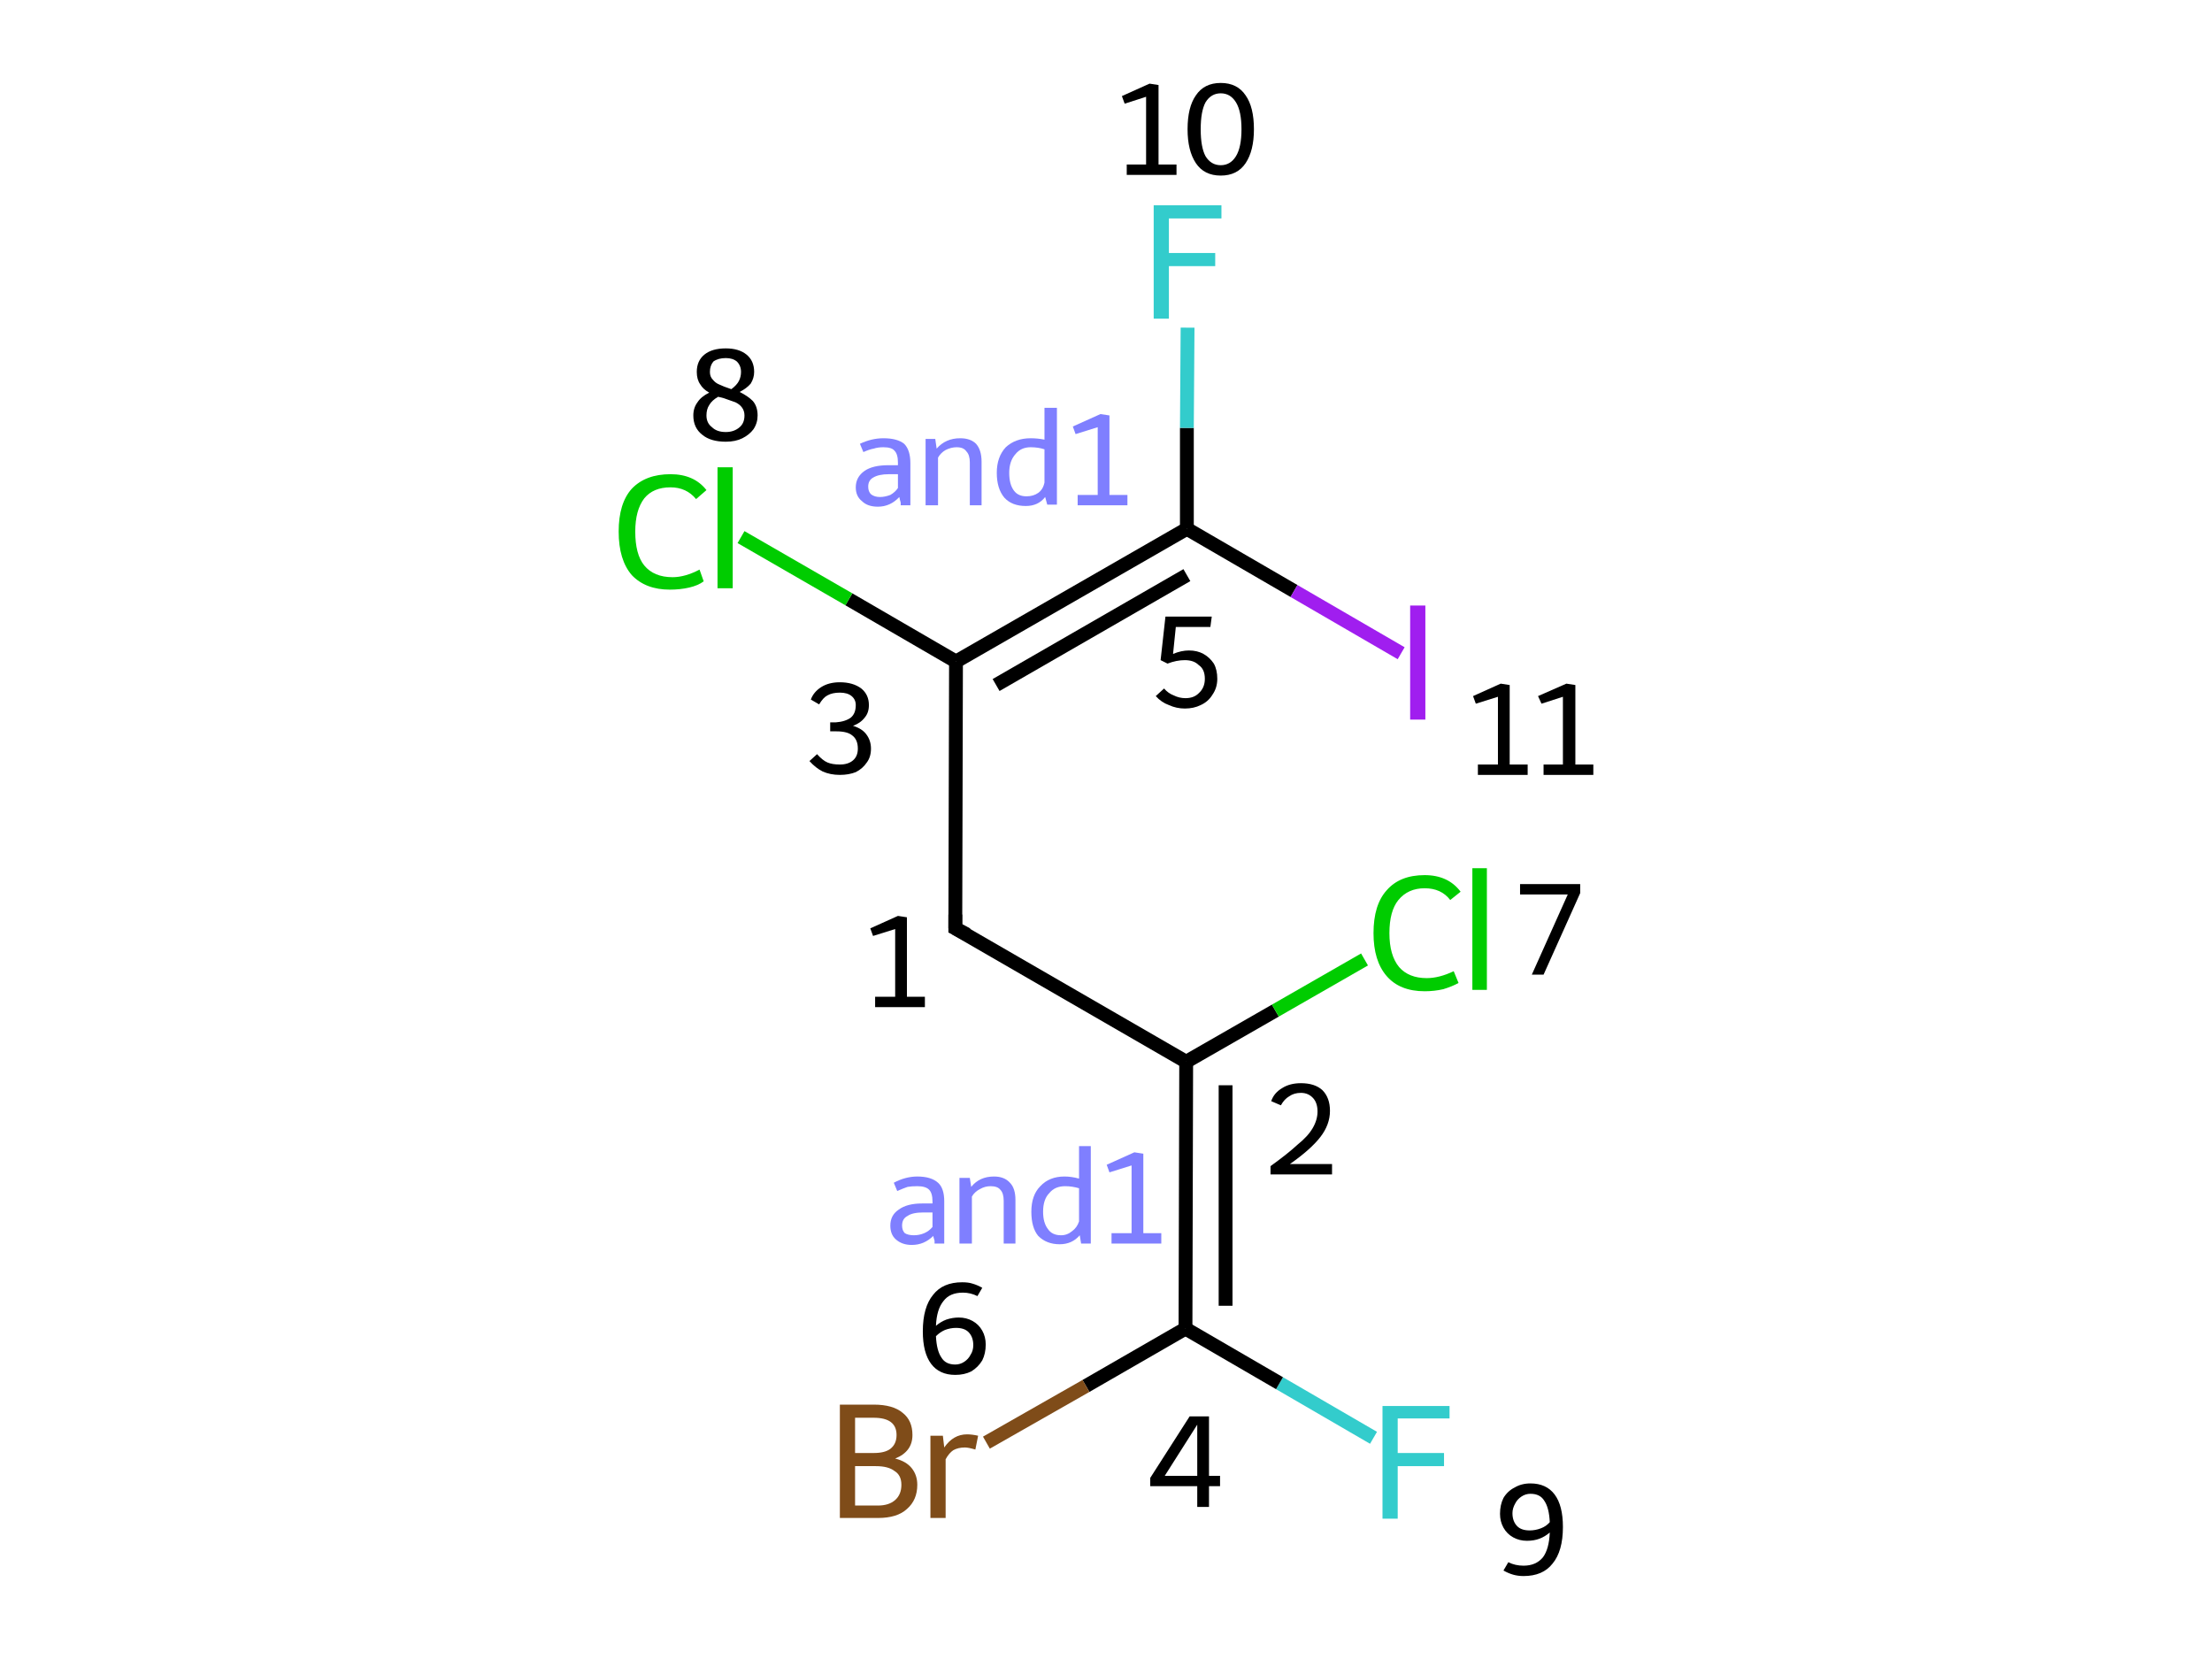
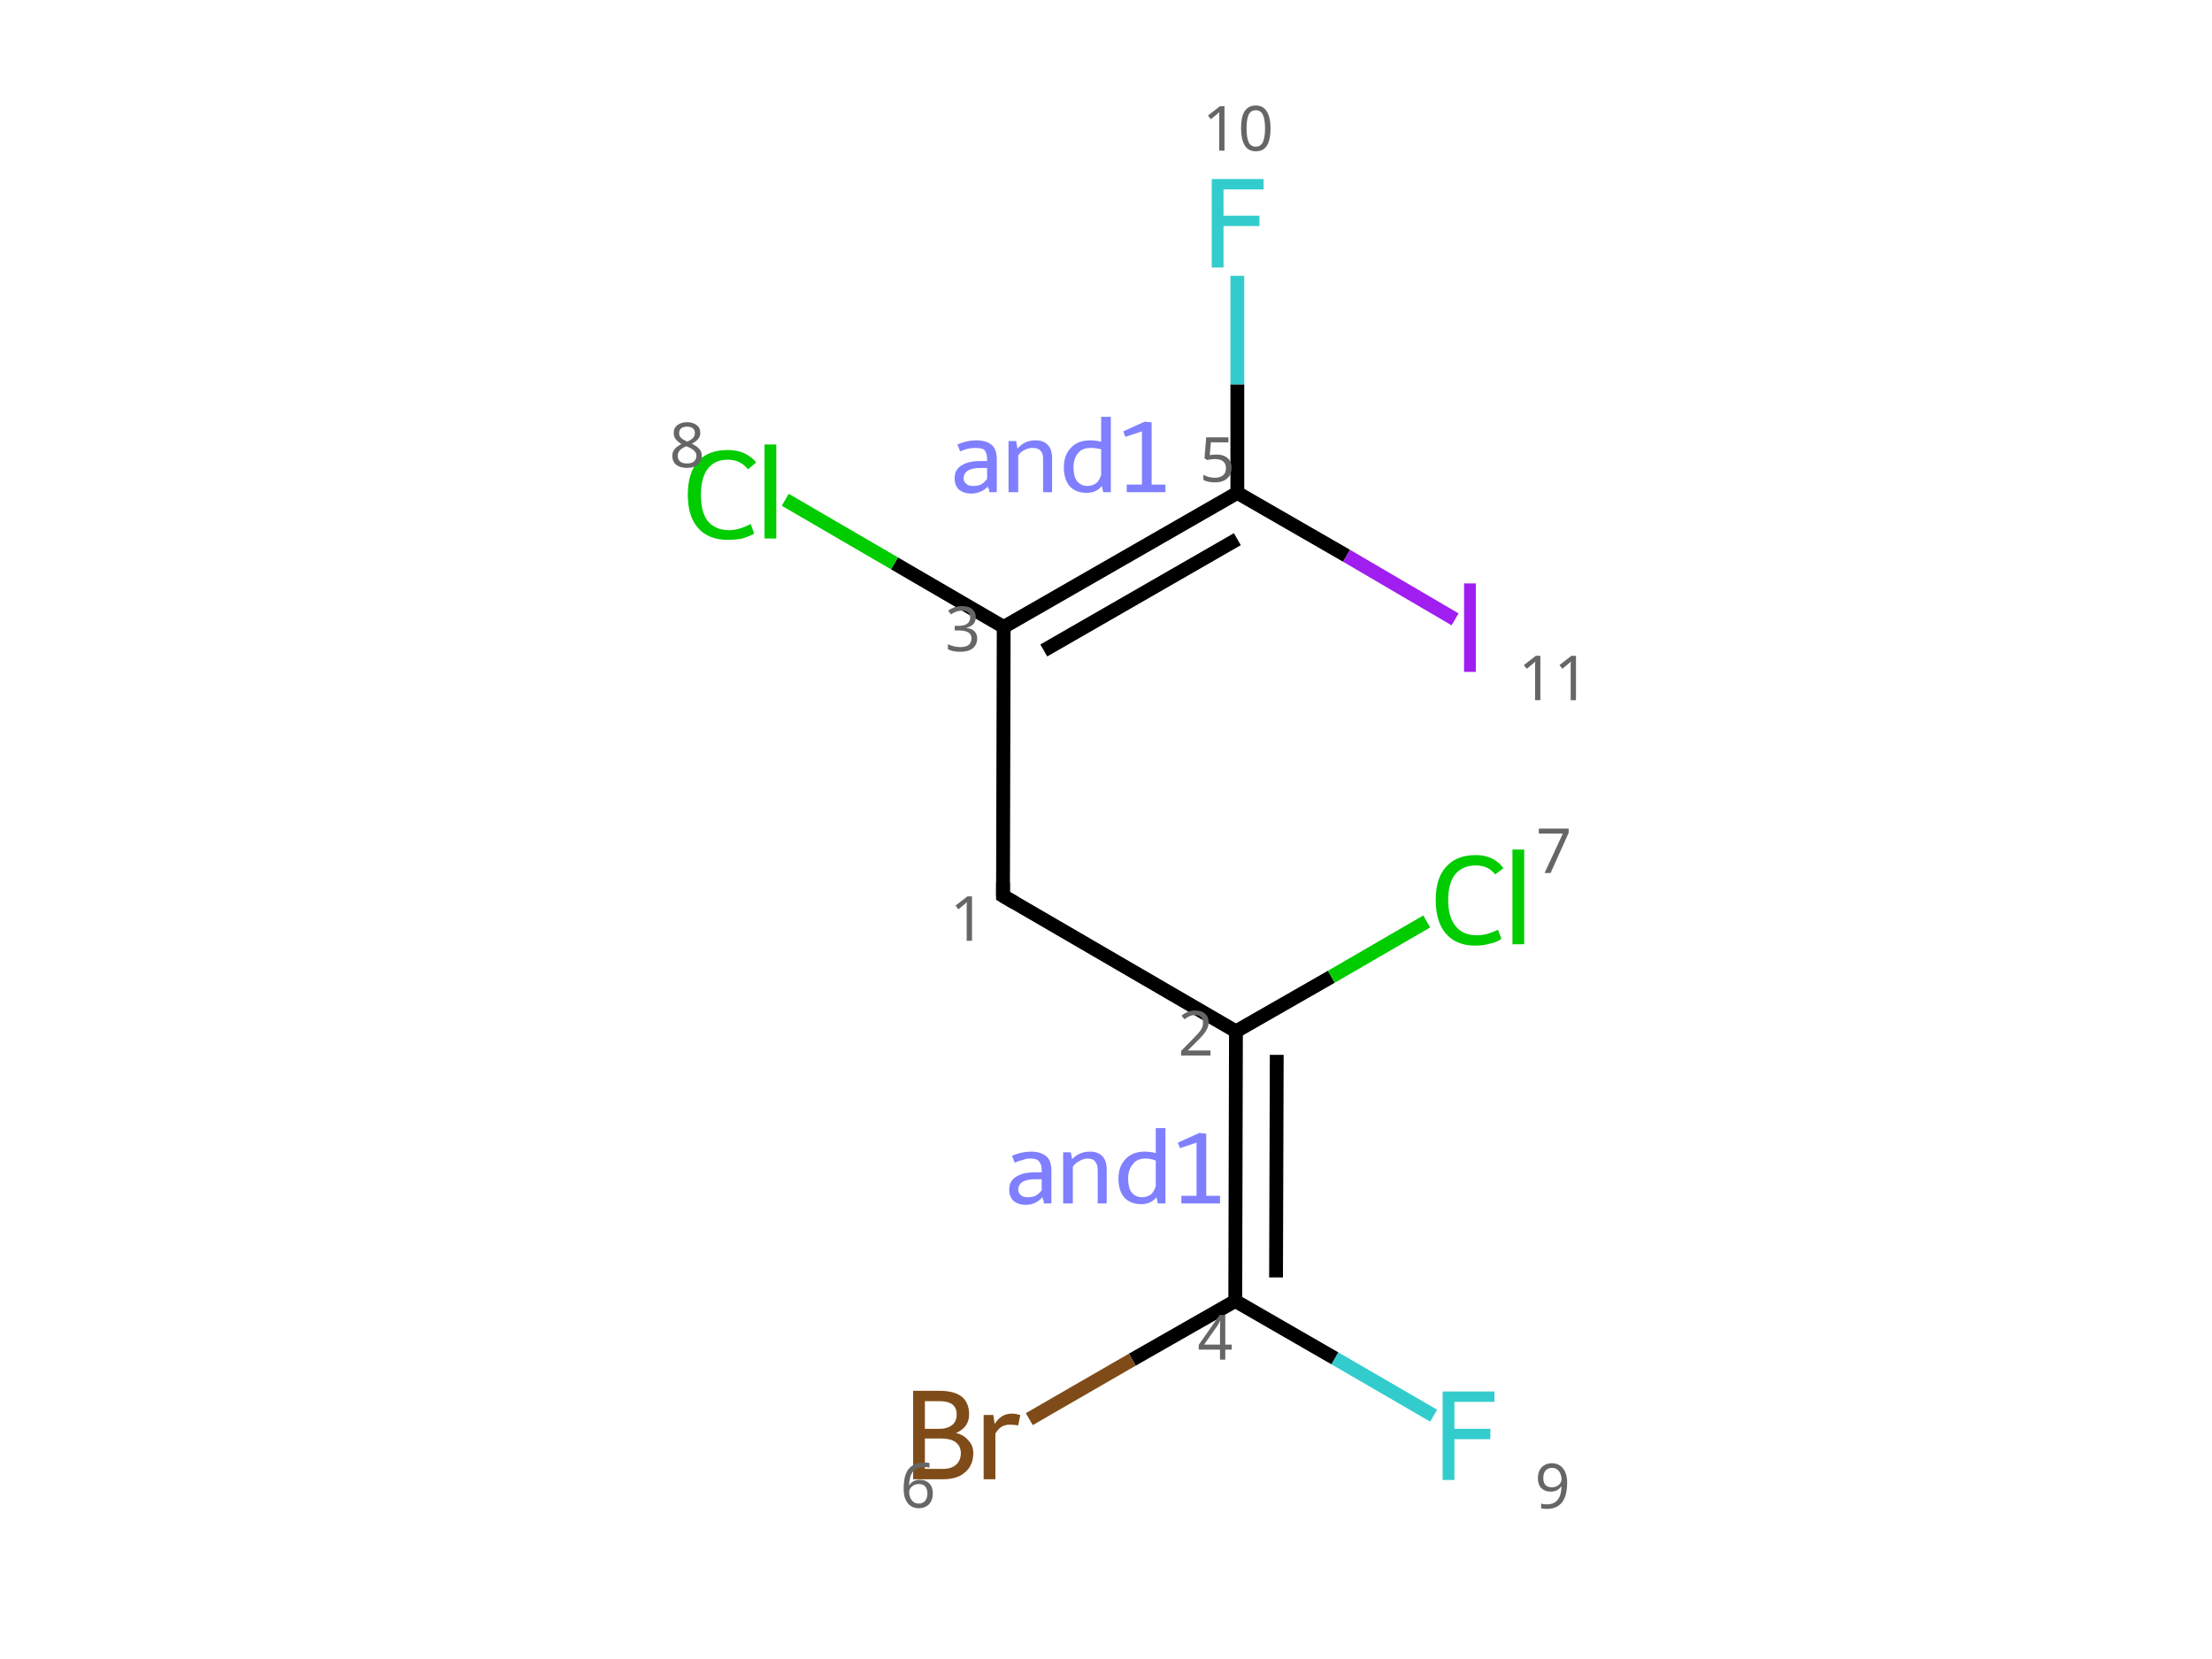
<svg xmlns="http://www.w3.org/2000/svg" version="1.1" baseProfile="full" xml:space="preserve" width="320px" height="240px" viewBox="0 0 320 240">
-   <path class="bond-0 atom-0 atom-1" d="M 198.7,208.0 L 185.1,200.1" style="fill:none;fill-rule:evenodd;stroke:#33CCCC;stroke-width:2.0px;stroke-linecap:butt;stroke-linejoin:miter;stroke-opacity:1" />
-   <path class="bond-0 atom-0 atom-1" d="M 185.1,200.1 L 171.5,192.2" style="fill:none;fill-rule:evenodd;stroke:#000000;stroke-width:2.0px;stroke-linecap:butt;stroke-linejoin:miter;stroke-opacity:1" />
-   <path class="bond-1 atom-1 atom-2" d="M 171.5,192.2 L 157.1,200.5" style="fill:none;fill-rule:evenodd;stroke:#000000;stroke-width:2.0px;stroke-linecap:butt;stroke-linejoin:miter;stroke-opacity:1" />
-   <path class="bond-1 atom-1 atom-2" d="M 157.1,200.5 L 142.7,208.7" style="fill:none;fill-rule:evenodd;stroke:#7F4C19;stroke-width:2.0px;stroke-linecap:butt;stroke-linejoin:miter;stroke-opacity:1" />
-   <path class="bond-2 atom-1 atom-3" d="M 171.5,192.2 L 171.6,153.6" style="fill:none;fill-rule:evenodd;stroke:#000000;stroke-width:2.0px;stroke-linecap:butt;stroke-linejoin:miter;stroke-opacity:1" />
-   <path class="bond-2 atom-1 atom-3" d="M 177.3,188.9 L 177.3,157.0" style="fill:none;fill-rule:evenodd;stroke:#000000;stroke-width:2.0px;stroke-linecap:butt;stroke-linejoin:miter;stroke-opacity:1" />
-   <path class="bond-3 atom-3 atom-4" d="M 171.6,153.6 L 184.5,146.2" style="fill:none;fill-rule:evenodd;stroke:#000000;stroke-width:2.0px;stroke-linecap:butt;stroke-linejoin:miter;stroke-opacity:1" />
-   <path class="bond-3 atom-3 atom-4" d="M 184.5,146.2 L 197.4,138.8" style="fill:none;fill-rule:evenodd;stroke:#00CC00;stroke-width:2.0px;stroke-linecap:butt;stroke-linejoin:miter;stroke-opacity:1" />
-   <path class="bond-4 atom-3 atom-5" d="M 171.6,153.6 L 138.2,134.3" style="fill:none;fill-rule:evenodd;stroke:#000000;stroke-width:2.0px;stroke-linecap:butt;stroke-linejoin:miter;stroke-opacity:1" />
-   <path class="bond-5 atom-5 atom-6" d="M 138.2,134.3 L 138.3,95.7" style="fill:none;fill-rule:evenodd;stroke:#000000;stroke-width:2.0px;stroke-linecap:butt;stroke-linejoin:miter;stroke-opacity:1" />
-   <path class="bond-6 atom-6 atom-7" d="M 138.3,95.7 L 122.8,86.7" style="fill:none;fill-rule:evenodd;stroke:#000000;stroke-width:2.0px;stroke-linecap:butt;stroke-linejoin:miter;stroke-opacity:1" />
-   <path class="bond-6 atom-6 atom-7" d="M 122.8,86.7 L 107.2,77.7" style="fill:none;fill-rule:evenodd;stroke:#00CC00;stroke-width:2.0px;stroke-linecap:butt;stroke-linejoin:miter;stroke-opacity:1" />
-   <path class="bond-7 atom-6 atom-8" d="M 138.3,95.7 L 171.7,76.5" style="fill:none;fill-rule:evenodd;stroke:#000000;stroke-width:2.0px;stroke-linecap:butt;stroke-linejoin:miter;stroke-opacity:1" />
-   <path class="bond-7 atom-6 atom-8" d="M 144.1,99.1 L 171.7,83.2" style="fill:none;fill-rule:evenodd;stroke:#000000;stroke-width:2.0px;stroke-linecap:butt;stroke-linejoin:miter;stroke-opacity:1" />
-   <path class="bond-8 atom-8 atom-9" d="M 171.7,76.5 L 187.2,85.5" style="fill:none;fill-rule:evenodd;stroke:#000000;stroke-width:2.0px;stroke-linecap:butt;stroke-linejoin:miter;stroke-opacity:1" />
-   <path class="bond-8 atom-8 atom-9" d="M 187.2,85.5 L 202.7,94.5" style="fill:none;fill-rule:evenodd;stroke:#A01EEF;stroke-width:2.0px;stroke-linecap:butt;stroke-linejoin:miter;stroke-opacity:1" />
-   <path class="bond-9 atom-8 atom-10" d="M 171.7,76.5 L 171.7,61.9" style="fill:none;fill-rule:evenodd;stroke:#000000;stroke-width:2.0px;stroke-linecap:butt;stroke-linejoin:miter;stroke-opacity:1" />
-   <path class="bond-9 atom-8 atom-10" d="M 171.7,61.9 L 171.8,47.4" style="fill:none;fill-rule:evenodd;stroke:#33CCCC;stroke-width:2.0px;stroke-linecap:butt;stroke-linejoin:miter;stroke-opacity:1" />
-   <path d="M 139.9,135.2 L 138.2,134.3 L 138.2,132.3" style="fill:none;stroke:#000000;stroke-width:2.0px;stroke-linecap:butt;stroke-linejoin:miter;stroke-miterlimit:10;stroke-opacity:1;" />
-   <path class="atom-0" d="M 200.0 203.4 L 209.7 203.4 L 209.7 205.2 L 202.2 205.2 L 202.2 210.2 L 208.9 210.2 L 208.9 212.1 L 202.2 212.1 L 202.2 219.7 L 200.0 219.7 L 200.0 203.4 " fill="#33CCCC" />
-   <path class="atom-2" d="M 129.5 211.0 Q 131.1 211.4, 131.9 212.4 Q 132.7 213.4, 132.7 214.8 Q 132.7 217.0, 131.2 218.3 Q 129.8 219.6, 127.0 219.6 L 121.5 219.6 L 121.5 203.2 L 126.4 203.2 Q 129.2 203.2, 130.6 204.4 Q 132.0 205.5, 132.0 207.6 Q 132.0 210.0, 129.5 211.0 M 123.7 205.1 L 123.7 210.2 L 126.4 210.2 Q 128.0 210.2, 128.8 209.6 Q 129.7 208.9, 129.7 207.6 Q 129.7 205.1, 126.4 205.1 L 123.7 205.1 M 127.0 217.8 Q 128.6 217.8, 129.5 217.0 Q 130.4 216.2, 130.4 214.8 Q 130.4 213.4, 129.4 212.8 Q 128.5 212.1, 126.7 212.1 L 123.7 212.1 L 123.7 217.8 L 127.0 217.8 " fill="#7F4C19" />
-   <path class="atom-2" d="M 136.4 207.7 L 136.6 209.4 Q 137.9 207.5, 139.9 207.5 Q 140.6 207.5, 141.5 207.7 L 141.1 209.7 Q 140.1 209.4, 139.6 209.4 Q 138.6 209.4, 137.9 209.8 Q 137.3 210.2, 136.8 211.1 L 136.8 219.6 L 134.6 219.6 L 134.6 207.7 L 136.4 207.7 " fill="#7F4C19" />
-   <path class="atom-4" d="M 198.7 135.0 Q 198.7 130.9, 200.6 128.8 Q 202.5 126.6, 206.1 126.6 Q 209.5 126.6, 211.3 129.0 L 209.8 130.2 Q 208.5 128.5, 206.1 128.5 Q 203.7 128.5, 202.3 130.2 Q 201.0 131.8, 201.0 135.0 Q 201.0 138.2, 202.4 139.9 Q 203.8 141.5, 206.4 141.5 Q 208.2 141.5, 210.3 140.5 L 211.0 142.2 Q 210.1 142.7, 208.8 143.1 Q 207.5 143.4, 206.1 143.4 Q 202.5 143.4, 200.6 141.2 Q 198.7 139.0, 198.7 135.0 " fill="#00CC00" />
-   <path class="atom-4" d="M 213.0 125.6 L 215.1 125.6 L 215.1 143.2 L 213.0 143.2 L 213.0 125.6 " fill="#00CC00" />
-   <path class="atom-7" d="M 89.5 76.9 Q 89.5 72.8, 91.4 70.7 Q 93.4 68.6, 97.0 68.6 Q 100.4 68.6, 102.2 70.9 L 100.7 72.2 Q 99.3 70.5, 97.0 70.5 Q 94.5 70.5, 93.2 72.1 Q 91.9 73.8, 91.9 76.9 Q 91.9 80.2, 93.2 81.8 Q 94.6 83.5, 97.3 83.5 Q 99.1 83.5, 101.2 82.4 L 101.8 84.1 Q 101.0 84.7, 99.7 85.0 Q 98.4 85.3, 96.9 85.3 Q 93.4 85.3, 91.4 83.2 Q 89.5 81.0, 89.5 76.9 " fill="#00CC00" />
-   <path class="atom-7" d="M 103.8 67.6 L 106.0 67.6 L 106.0 85.1 L 103.8 85.1 L 103.8 67.6 " fill="#00CC00" />
-   <path class="atom-9" d="M 204.0 87.6 L 206.2 87.6 L 206.2 104.1 L 204.0 104.1 L 204.0 87.6 " fill="#A01EEF" />
-   <path class="atom-10" d="M 166.9 29.7 L 176.7 29.7 L 176.7 31.6 L 169.1 31.6 L 169.1 36.6 L 175.8 36.6 L 175.8 38.5 L 169.1 38.5 L 169.1 46.1 L 166.9 46.1 L 166.9 29.7 " fill="#33CCCC" />
-   <path class="note" d="M 221.4 214.6 Q 223.7 214.6, 224.9 216.2 Q 226.1 217.8, 226.1 220.9 Q 226.1 224.4, 224.6 226.2 Q 223.2 228.0, 220.4 228.0 Q 219.6 228.0, 218.9 227.8 Q 218.2 227.6, 217.5 227.2 L 218.2 226.0 Q 219.2 226.5, 220.4 226.5 Q 222.2 226.5, 223.2 225.3 Q 224.1 224.1, 224.2 221.7 Q 223.5 222.3, 222.7 222.6 Q 221.9 222.9, 220.9 222.9 Q 219.8 222.9, 218.9 222.4 Q 218.0 221.9, 217.5 221.0 Q 217.0 220.1, 217.0 219.0 Q 217.0 217.7, 217.5 216.7 Q 218.1 215.7, 219.1 215.2 Q 220.1 214.6, 221.4 214.6 M 218.8 218.9 Q 218.8 220.1, 219.5 220.8 Q 220.1 221.4, 221.3 221.4 Q 222.1 221.4, 222.9 221.1 Q 223.7 220.8, 224.2 220.2 Q 224.1 218.1, 223.4 217.1 Q 222.8 216.1, 221.4 216.1 Q 220.7 216.1, 220.1 216.5 Q 219.5 216.9, 219.2 217.5 Q 218.8 218.2, 218.8 218.9 " fill="#000000" />
-   <path class="note" d="M 174.9 213.5 L 176.5 213.5 L 176.5 215.0 L 174.9 215.0 L 174.9 218.0 L 173.2 218.0 L 173.2 215.0 L 166.4 215.0 L 166.4 213.8 L 172.1 204.9 L 174.9 204.9 L 174.9 213.5 M 168.5 213.5 L 173.2 213.5 L 173.2 206.1 L 168.5 213.5 " fill="#000000" />
-   <path class="note" d="M 138.7 190.6 Q 139.8 190.6, 140.7 191.1 Q 141.6 191.6, 142.1 192.5 Q 142.6 193.4, 142.6 194.5 Q 142.6 195.8, 142.1 196.8 Q 141.5 197.8, 140.5 198.4 Q 139.5 198.9, 138.2 198.9 Q 135.9 198.9, 134.7 197.3 Q 133.5 195.7, 133.5 192.6 Q 133.5 189.1, 135.0 187.3 Q 136.4 185.5, 139.2 185.5 Q 140.1 185.5, 140.7 185.7 Q 141.4 185.9, 142.1 186.3 L 141.4 187.5 Q 140.4 187.0, 139.3 187.0 Q 137.4 187.0, 136.5 188.2 Q 135.5 189.4, 135.4 191.8 Q 136.1 191.2, 136.9 190.9 Q 137.8 190.6, 138.7 190.6 M 138.2 197.4 Q 138.9 197.4, 139.5 197.0 Q 140.1 196.6, 140.4 196.0 Q 140.8 195.4, 140.8 194.6 Q 140.8 193.4, 140.1 192.7 Q 139.5 192.1, 138.3 192.1 Q 137.5 192.1, 136.7 192.4 Q 136.0 192.7, 135.4 193.3 Q 135.5 195.4, 136.2 196.4 Q 136.8 197.4, 138.2 197.4 " fill="#000000" />
-   <path class="note" d="M 183.9 159.3 Q 184.3 158.1, 185.5 157.4 Q 186.6 156.7, 188.2 156.7 Q 190.2 156.7, 191.3 157.7 Q 192.4 158.8, 192.4 160.7 Q 192.4 162.7, 191.0 164.5 Q 189.6 166.3, 186.6 168.4 L 192.7 168.4 L 192.7 169.9 L 183.8 169.9 L 183.8 168.7 Q 186.3 166.9, 187.7 165.6 Q 189.2 164.4, 189.9 163.2 Q 190.6 162.0, 190.6 160.8 Q 190.6 159.6, 190.0 158.9 Q 189.3 158.1, 188.2 158.1 Q 187.2 158.1, 186.5 158.6 Q 185.8 159.0, 185.3 159.9 L 183.9 159.3 " fill="#000000" />
-   <path class="note" d="M 226.8 129.4 L 219.9 129.4 L 219.9 127.9 L 228.6 127.9 L 228.6 129.2 L 223.3 141.0 L 221.6 141.0 L 226.8 129.4 " fill="#000000" />
-   <path class="note" d="M 126.6 144.2 L 129.5 144.2 L 129.5 134.4 L 126.3 135.4 L 125.9 134.3 L 129.9 132.5 L 131.2 132.7 L 131.2 144.2 L 133.8 144.2 L 133.8 145.7 L 126.6 145.7 L 126.6 144.2 " fill="#000000" />
-   <path class="note" d="M 123.4 105.0 Q 124.7 105.4, 125.3 106.2 Q 126.0 107.1, 126.0 108.3 Q 126.0 109.5, 125.4 110.3 Q 124.8 111.2, 123.8 111.7 Q 122.8 112.1, 121.5 112.1 Q 120.1 112.1, 119.0 111.6 Q 118.0 111.1, 117.1 110.1 L 118.2 109.1 Q 119.0 110.0, 119.7 110.3 Q 120.4 110.6, 121.5 110.6 Q 122.7 110.6, 123.4 110.0 Q 124.1 109.4, 124.1 108.3 Q 124.1 107.0, 123.3 106.4 Q 122.6 105.8, 121.0 105.8 L 120.1 105.8 L 120.1 104.5 L 120.9 104.5 Q 122.3 104.4, 123.1 103.8 Q 123.8 103.2, 123.8 102.0 Q 123.8 101.2, 123.2 100.7 Q 122.6 100.2, 121.5 100.2 Q 120.4 100.2, 119.7 100.6 Q 119.1 100.9, 118.5 101.9 L 117.3 101.2 Q 117.7 100.1, 118.8 99.4 Q 119.9 98.7, 121.5 98.7 Q 123.4 98.7, 124.6 99.6 Q 125.7 100.5, 125.7 102.0 Q 125.7 103.1, 125.1 103.8 Q 124.5 104.6, 123.4 105.0 " fill="#000000" />
-   <path class="note" d="M 107.0 56.7 Q 108.2 57.3, 108.9 58.0 Q 109.6 58.8, 109.6 60.1 Q 109.6 61.2, 109.0 62.1 Q 108.4 62.9, 107.4 63.4 Q 106.4 63.9, 105.0 63.9 Q 102.8 63.9, 101.6 62.9 Q 100.3 61.9, 100.3 60.1 Q 100.3 59.0, 100.9 58.2 Q 101.4 57.4, 102.6 56.8 Q 101.7 56.3, 101.3 55.6 Q 100.8 54.9, 100.8 53.8 Q 100.8 52.2, 101.9 51.3 Q 103.0 50.4, 105.0 50.4 Q 106.9 50.4, 108.0 51.3 Q 109.1 52.2, 109.1 53.8 Q 109.1 54.7, 108.6 55.5 Q 108.0 56.2, 107.0 56.7 M 105.0 51.8 Q 103.9 51.8, 103.2 52.3 Q 102.7 52.9, 102.7 53.8 Q 102.7 54.5, 103.1 54.9 Q 103.5 55.4, 104.0 55.6 Q 104.6 55.9, 105.8 56.3 Q 106.6 55.7, 106.9 55.1 Q 107.2 54.5, 107.2 53.8 Q 107.2 52.9, 106.6 52.3 Q 106.0 51.8, 105.0 51.8 M 105.0 62.5 Q 106.2 62.5, 107.0 61.8 Q 107.7 61.2, 107.7 60.1 Q 107.7 59.4, 107.3 58.9 Q 107.0 58.5, 106.4 58.2 Q 105.8 58.0, 104.7 57.6 L 103.9 57.4 Q 103.0 57.9, 102.6 58.6 Q 102.2 59.2, 102.2 60.1 Q 102.2 61.2, 103.0 61.8 Q 103.7 62.5, 105.0 62.5 " fill="#000000" />
-   <path class="note" d="M 172.0 94.1 Q 173.2 94.1, 174.1 94.6 Q 175.0 95.1, 175.6 96.0 Q 176.1 96.9, 176.1 98.2 Q 176.1 99.5, 175.4 100.5 Q 174.8 101.5, 173.7 102.0 Q 172.7 102.5, 171.4 102.5 Q 170.2 102.5, 169.1 102.0 Q 168.0 101.6, 167.2 100.7 L 168.4 99.6 Q 169.0 100.3, 169.8 100.6 Q 170.6 101.0, 171.5 101.0 Q 172.7 101.0, 173.4 100.3 Q 174.3 99.5, 174.3 98.2 Q 174.3 96.8, 173.4 96.2 Q 172.7 95.5, 171.4 95.5 Q 170.2 95.5, 168.9 96.0 L 167.9 95.5 L 168.6 89.2 L 175.3 89.2 L 175.1 90.7 L 170.1 90.7 L 169.7 94.6 Q 170.9 94.1, 172.0 94.1 " fill="#000000" />
-   <path class="note" d="M 213.8 110.6 L 216.7 110.6 L 216.7 100.8 L 213.5 101.8 L 213.1 100.7 L 217.1 98.9 L 218.4 99.1 L 218.4 110.6 L 221.0 110.6 L 221.0 112.1 L 213.8 112.1 L 213.8 110.6 " fill="#000000" />
-   <path class="note" d="M 223.3 110.6 L 226.1 110.6 L 226.1 100.8 L 223.0 101.8 L 222.5 100.7 L 226.6 98.9 L 227.9 99.1 L 227.9 110.6 L 230.5 110.6 L 230.5 112.1 L 223.3 112.1 L 223.3 110.6 " fill="#000000" />
-   <path class="note" d="M 163.0 23.8 L 165.8 23.8 L 165.8 14.0 L 162.7 15.0 L 162.3 13.9 L 166.3 12.1 L 167.6 12.3 L 167.6 23.8 L 170.2 23.8 L 170.2 25.3 L 163.0 25.3 L 163.0 23.8 " fill="#000000" />
-   <path class="note" d="M 176.6 25.4 Q 174.2 25.4, 173.0 23.6 Q 171.8 21.8, 171.8 18.7 Q 171.8 15.5, 173.0 13.8 Q 174.2 12.0, 176.6 12.0 Q 179.0 12.0, 180.2 13.8 Q 181.4 15.5, 181.4 18.7 Q 181.4 21.8, 180.2 23.6 Q 179.0 25.4, 176.6 25.4 M 176.6 23.9 Q 178.0 23.9, 178.8 22.6 Q 179.6 21.3, 179.6 18.7 Q 179.6 16.1, 178.8 14.8 Q 178.0 13.5, 176.6 13.5 Q 175.2 13.5, 174.4 14.8 Q 173.7 16.1, 173.7 18.7 Q 173.7 21.3, 174.4 22.6 Q 175.2 23.9, 176.6 23.9 " fill="#000000" />
-   <path class="note" d="M 128.8 177.3 Q 128.8 175.8, 130.0 175.0 Q 131.2 174.1, 133.4 174.1 L 134.9 174.1 L 134.9 173.8 Q 134.9 172.6, 134.4 172.1 Q 133.9 171.6, 132.7 171.6 Q 131.9 171.6, 131.3 171.7 Q 130.7 171.9, 129.8 172.3 L 129.3 171.1 Q 131.0 170.2, 132.7 170.2 Q 134.7 170.2, 135.7 171.1 Q 136.6 171.9, 136.6 173.8 L 136.6 179.9 L 135.2 179.9 Q 135.2 179.8, 135.2 179.5 Q 135.1 179.2, 135.0 178.8 Q 133.7 180.1, 131.9 180.1 Q 130.5 180.1, 129.6 179.3 Q 128.8 178.6, 128.8 177.3 M 130.5 177.3 Q 130.5 178.0, 130.9 178.4 Q 131.4 178.7, 132.2 178.7 Q 133.0 178.7, 133.7 178.4 Q 134.4 178.1, 134.9 177.5 L 134.9 175.4 L 133.6 175.4 Q 132.0 175.4, 131.3 175.9 Q 130.5 176.3, 130.5 177.3 " fill="#7F7FFF" />
-   <path class="note" d="M 143.8 170.2 Q 145.3 170.2, 146.1 171.1 Q 146.9 171.9, 146.9 173.6 L 146.9 179.9 L 145.2 179.9 L 145.2 173.7 Q 145.2 172.6, 144.7 172.1 Q 144.3 171.6, 143.3 171.6 Q 142.5 171.6, 141.8 172.0 Q 141.0 172.4, 140.6 173.1 L 140.6 179.9 L 138.8 179.9 L 138.8 170.4 L 140.3 170.4 L 140.5 171.7 Q 141.7 170.2, 143.8 170.2 " fill="#7F7FFF" />
-   <path class="note" d="M 157.8 165.8 L 157.8 179.9 L 156.4 179.9 L 156.2 178.7 Q 155.1 180.0, 153.3 180.0 Q 151.4 180.0, 150.2 178.8 Q 149.2 177.6, 149.2 175.3 Q 149.2 172.9, 150.5 171.6 Q 151.8 170.2, 154.0 170.2 Q 155.0 170.2, 156.1 170.5 L 156.1 165.8 L 157.8 165.8 M 153.5 178.7 Q 154.4 178.7, 155.1 178.1 Q 155.8 177.6, 156.1 176.7 L 156.1 171.9 Q 155.1 171.6, 154.1 171.6 Q 152.6 171.6, 151.8 172.6 Q 150.9 173.5, 150.9 175.3 Q 150.9 176.9, 151.6 177.8 Q 152.2 178.7, 153.5 178.7 " fill="#7F7FFF" />
-   <path class="note" d="M 160.8 178.4 L 163.7 178.4 L 163.7 168.6 L 160.5 169.6 L 160.1 168.5 L 164.1 166.7 L 165.4 166.9 L 165.4 178.4 L 168.0 178.4 L 168.0 179.9 L 160.8 179.9 L 160.8 178.4 " fill="#7F7FFF" />
-   <path class="note" d="M 123.8 70.5 Q 123.8 69.0, 125.1 68.1 Q 126.3 67.3, 128.5 67.3 L 129.9 67.3 L 129.9 66.9 Q 129.9 65.7, 129.4 65.2 Q 129.0 64.7, 127.8 64.7 Q 127.0 64.7, 126.4 64.9 Q 125.8 65.0, 124.9 65.4 L 124.4 64.2 Q 126.1 63.4, 127.8 63.4 Q 129.8 63.4, 130.8 64.2 Q 131.7 65.1, 131.7 67.0 L 131.7 73.1 L 130.3 73.1 Q 130.3 73.0, 130.3 72.7 Q 130.2 72.4, 130.1 71.9 Q 128.8 73.3, 127.0 73.3 Q 125.5 73.3, 124.7 72.5 Q 123.8 71.8, 123.8 70.5 M 125.6 70.4 Q 125.6 71.1, 126.0 71.5 Q 126.5 71.9, 127.3 71.9 Q 128.0 71.9, 128.8 71.6 Q 129.5 71.2, 129.9 70.6 L 129.9 68.6 L 128.6 68.6 Q 127.1 68.6, 126.3 69.1 Q 125.6 69.5, 125.6 70.4 " fill="#7F7FFF" />
-   <path class="note" d="M 138.9 63.4 Q 140.4 63.4, 141.2 64.2 Q 142.0 65.1, 142.0 66.8 L 142.0 73.1 L 140.3 73.1 L 140.3 66.9 Q 140.3 65.8, 139.8 65.3 Q 139.4 64.7, 138.4 64.7 Q 137.6 64.7, 136.8 65.1 Q 136.1 65.5, 135.7 66.2 L 135.7 73.1 L 133.9 73.1 L 133.9 63.5 L 135.3 63.5 L 135.5 64.9 Q 136.8 63.4, 138.9 63.4 " fill="#7F7FFF" />
-   <path class="note" d="M 152.9 59.0 L 152.9 73.0 L 151.5 73.0 L 151.2 71.9 Q 150.2 73.2, 148.4 73.2 Q 146.4 73.2, 145.3 72.0 Q 144.2 70.7, 144.2 68.4 Q 144.2 66.1, 145.5 64.7 Q 146.9 63.4, 149.1 63.4 Q 150.1 63.4, 151.1 63.6 L 151.1 59.0 L 152.9 59.0 M 148.5 71.8 Q 149.5 71.8, 150.2 71.3 Q 150.9 70.8, 151.1 69.8 L 151.1 65.0 Q 150.2 64.7, 149.1 64.7 Q 147.7 64.7, 146.9 65.7 Q 146.0 66.7, 146.0 68.4 Q 146.0 70.1, 146.7 71.0 Q 147.3 71.8, 148.5 71.8 " fill="#7F7FFF" />
-   <path class="note" d="M 155.9 71.6 L 158.8 71.6 L 158.8 61.8 L 155.6 62.8 L 155.2 61.7 L 159.2 59.9 L 160.5 60.1 L 160.5 71.6 L 163.1 71.6 L 163.1 73.1 L 155.9 73.1 L 155.9 71.6 " fill="#7F7FFF" />
+   <path class="bond-0 atom-0 atom-1" d="M 207.4,204.8 L 193.1,196.5" style="fill:none;fill-rule:evenodd;stroke:#33CCCC;stroke-width:2.0px;stroke-linecap:butt;stroke-linejoin:miter;stroke-opacity:1" />
+   <path class="bond-0 atom-0 atom-1" d="M 193.1,196.5 L 178.7,188.2" style="fill:none;fill-rule:evenodd;stroke:#000000;stroke-width:2.0px;stroke-linecap:butt;stroke-linejoin:miter;stroke-opacity:1" />
+   <path class="bond-1 atom-1 atom-2" d="M 178.7,188.2 L 163.8,196.7" style="fill:none;fill-rule:evenodd;stroke:#000000;stroke-width:2.0px;stroke-linecap:butt;stroke-linejoin:miter;stroke-opacity:1" />
+   <path class="bond-1 atom-1 atom-2" d="M 163.8,196.7 L 148.9,205.3" style="fill:none;fill-rule:evenodd;stroke:#7F4C19;stroke-width:2.0px;stroke-linecap:butt;stroke-linejoin:miter;stroke-opacity:1" />
+   <path class="bond-2 atom-1 atom-3" d="M 178.7,188.2 L 178.8,149.2" style="fill:none;fill-rule:evenodd;stroke:#000000;stroke-width:2.0px;stroke-linecap:butt;stroke-linejoin:miter;stroke-opacity:1" />
+   <path class="bond-2 atom-1 atom-3" d="M 184.6,184.8 L 184.7,152.6" style="fill:none;fill-rule:evenodd;stroke:#000000;stroke-width:2.0px;stroke-linecap:butt;stroke-linejoin:miter;stroke-opacity:1" />
+   <path class="bond-3 atom-3 atom-4" d="M 178.8,149.2 L 192.6,141.3" style="fill:none;fill-rule:evenodd;stroke:#000000;stroke-width:2.0px;stroke-linecap:butt;stroke-linejoin:miter;stroke-opacity:1" />
+   <path class="bond-3 atom-3 atom-4" d="M 192.6,141.3 L 206.4,133.3" style="fill:none;fill-rule:evenodd;stroke:#00CC00;stroke-width:2.0px;stroke-linecap:butt;stroke-linejoin:miter;stroke-opacity:1" />
+   <path class="bond-4 atom-3 atom-5" d="M 178.8,149.2 L 145.1,129.6" style="fill:none;fill-rule:evenodd;stroke:#000000;stroke-width:2.0px;stroke-linecap:butt;stroke-linejoin:miter;stroke-opacity:1" />
+   <path class="bond-5 atom-5 atom-6" d="M 145.1,129.6 L 145.2,90.7" style="fill:none;fill-rule:evenodd;stroke:#000000;stroke-width:2.0px;stroke-linecap:butt;stroke-linejoin:miter;stroke-opacity:1" />
+   <path class="bond-6 atom-6 atom-7" d="M 145.2,90.7 L 129.4,81.5" style="fill:none;fill-rule:evenodd;stroke:#000000;stroke-width:2.0px;stroke-linecap:butt;stroke-linejoin:miter;stroke-opacity:1" />
+   <path class="bond-6 atom-6 atom-7" d="M 129.4,81.5 L 113.6,72.3" style="fill:none;fill-rule:evenodd;stroke:#00CC00;stroke-width:2.0px;stroke-linecap:butt;stroke-linejoin:miter;stroke-opacity:1" />
+   <path class="bond-7 atom-6 atom-8" d="M 145.2,90.7 L 179.0,71.3" style="fill:none;fill-rule:evenodd;stroke:#000000;stroke-width:2.0px;stroke-linecap:butt;stroke-linejoin:miter;stroke-opacity:1" />
+   <path class="bond-7 atom-6 atom-8" d="M 151.0,94.1 L 179.0,78.0" style="fill:none;fill-rule:evenodd;stroke:#000000;stroke-width:2.0px;stroke-linecap:butt;stroke-linejoin:miter;stroke-opacity:1" />
+   <path class="bond-8 atom-8 atom-9" d="M 179.0,71.3 L 194.8,80.4" style="fill:none;fill-rule:evenodd;stroke:#000000;stroke-width:2.0px;stroke-linecap:butt;stroke-linejoin:miter;stroke-opacity:1" />
+   <path class="bond-8 atom-8 atom-9" d="M 194.8,80.4 L 210.5,89.6" style="fill:none;fill-rule:evenodd;stroke:#A01EEF;stroke-width:2.0px;stroke-linecap:butt;stroke-linejoin:miter;stroke-opacity:1" />
+   <path class="bond-9 atom-8 atom-10" d="M 179.0,71.3 L 179.0,55.6" style="fill:none;fill-rule:evenodd;stroke:#000000;stroke-width:2.0px;stroke-linecap:butt;stroke-linejoin:miter;stroke-opacity:1" />
+   <path class="bond-9 atom-8 atom-10" d="M 179.0,55.6 L 179.0,39.9" style="fill:none;fill-rule:evenodd;stroke:#33CCCC;stroke-width:2.0px;stroke-linecap:butt;stroke-linejoin:miter;stroke-opacity:1" />
+   <path d="M 146.8,130.6 L 145.1,129.6 L 145.1,127.7" style="fill:none;stroke:#000000;stroke-width:2.0px;stroke-linecap:butt;stroke-linejoin:miter;stroke-miterlimit:10;stroke-opacity:1;" />
+   <path class="atom-0" d="M 208.7 201.3 L 216.2 201.3 L 216.2 202.8 L 210.4 202.8 L 210.4 206.7 L 215.6 206.7 L 215.6 208.2 L 210.4 208.2 L 210.4 214.1 L 208.7 214.1 L 208.7 201.3 " fill="#33CCCC" />
+   <path class="atom-2" d="M 138.3 207.3 Q 139.5 207.6, 140.1 208.4 Q 140.8 209.1, 140.8 210.2 Q 140.8 212.0, 139.6 213.0 Q 138.5 214.0, 136.4 214.0 L 132.1 214.0 L 132.1 201.2 L 135.9 201.2 Q 138.1 201.2, 139.2 202.1 Q 140.2 203.0, 140.2 204.6 Q 140.2 206.5, 138.3 207.3 M 133.8 202.7 L 133.8 206.7 L 135.9 206.7 Q 137.1 206.7, 137.8 206.1 Q 138.4 205.6, 138.4 204.6 Q 138.4 202.7, 135.9 202.7 L 133.8 202.7 M 136.4 212.5 Q 137.6 212.5, 138.3 211.9 Q 139.0 211.3, 139.0 210.2 Q 139.0 209.2, 138.2 208.6 Q 137.5 208.1, 136.1 208.1 L 133.8 208.1 L 133.8 212.5 L 136.4 212.5 " fill="#7F4C19" />
+   <path class="atom-2" d="M 143.7 204.7 L 143.9 206.0 Q 144.8 204.5, 146.4 204.5 Q 146.9 204.5, 147.6 204.7 L 147.3 206.2 Q 146.6 206.1, 146.1 206.1 Q 145.4 206.1, 144.9 206.4 Q 144.4 206.7, 144.0 207.4 L 144.0 214.0 L 142.3 214.0 L 142.3 204.7 L 143.7 204.7 " fill="#7F4C19" />
+   <path class="atom-4" d="M 207.7 130.2 Q 207.7 127.0, 209.2 125.4 Q 210.7 123.7, 213.5 123.7 Q 216.1 123.7, 217.5 125.6 L 216.3 126.5 Q 215.3 125.2, 213.5 125.2 Q 211.6 125.2, 210.5 126.5 Q 209.5 127.8, 209.5 130.2 Q 209.5 132.7, 210.6 134.0 Q 211.6 135.3, 213.7 135.3 Q 215.1 135.3, 216.7 134.5 L 217.2 135.8 Q 216.6 136.3, 215.6 136.5 Q 214.6 136.8, 213.4 136.8 Q 210.7 136.8, 209.2 135.1 Q 207.7 133.4, 207.7 130.2 " fill="#00CC00" />
+   <path class="atom-4" d="M 218.8 122.9 L 220.5 122.9 L 220.5 136.6 L 218.8 136.6 L 218.8 122.9 " fill="#00CC00" />
+   <path class="atom-7" d="M 99.5 71.6 Q 99.5 68.4, 101.0 66.7 Q 102.5 65.1, 105.3 65.1 Q 107.9 65.1, 109.4 66.9 L 108.2 67.9 Q 107.1 66.5, 105.3 66.5 Q 103.4 66.5, 102.4 67.8 Q 101.4 69.1, 101.4 71.6 Q 101.4 74.1, 102.4 75.4 Q 103.5 76.7, 105.5 76.7 Q 106.9 76.7, 108.6 75.8 L 109.1 77.2 Q 108.4 77.6, 107.4 77.9 Q 106.4 78.1, 105.3 78.1 Q 102.5 78.1, 101.0 76.4 Q 99.5 74.7, 99.5 71.6 " fill="#00CC00" />
+   <path class="atom-7" d="M 110.6 64.3 L 112.3 64.3 L 112.3 77.9 L 110.6 77.9 L 110.6 64.3 " fill="#00CC00" />
+   <path class="atom-9" d="M 211.8 84.4 L 213.5 84.4 L 213.5 97.2 L 211.8 97.2 L 211.8 84.4 " fill="#A01EEF" />
+   <path class="atom-10" d="M 175.3 25.9 L 182.8 25.9 L 182.8 27.4 L 177.0 27.4 L 177.0 31.2 L 182.2 31.2 L 182.2 32.7 L 177.0 32.7 L 177.0 38.7 L 175.3 38.7 L 175.3 25.9 " fill="#33CCCC" />
+   <path class="note" d="M 146.0 172.1 Q 146.0 170.9, 146.9 170.3 Q 147.9 169.6, 149.6 169.6 L 150.7 169.6 L 150.7 169.3 Q 150.7 168.4, 150.3 168.0 Q 150.0 167.6, 149.0 167.6 Q 148.4 167.6, 148.0 167.8 Q 147.5 167.9, 146.8 168.2 L 146.4 167.2 Q 147.8 166.6, 149.1 166.6 Q 150.6 166.6, 151.4 167.3 Q 152.1 167.9, 152.1 169.4 L 152.1 174.1 L 151.0 174.1 Q 151.0 174.1, 151.0 173.8 Q 150.9 173.6, 150.8 173.2 Q 149.8 174.3, 148.4 174.3 Q 147.3 174.3, 146.6 173.7 Q 146.0 173.1, 146.0 172.1 M 147.3 172.1 Q 147.3 172.6, 147.7 172.9 Q 148.0 173.2, 148.7 173.2 Q 149.3 173.2, 149.8 173.0 Q 150.3 172.7, 150.7 172.2 L 150.7 170.6 L 149.7 170.6 Q 148.5 170.6, 147.9 171.0 Q 147.3 171.4, 147.3 172.1 " fill="#7F7FFF" />
+   <path class="note" d="M 157.7 166.6 Q 158.9 166.6, 159.5 167.3 Q 160.1 167.9, 160.1 169.2 L 160.1 174.1 L 158.8 174.1 L 158.8 169.3 Q 158.8 168.4, 158.4 168.0 Q 158.1 167.6, 157.3 167.6 Q 156.7 167.6, 156.1 168.0 Q 155.5 168.3, 155.2 168.8 L 155.2 174.1 L 153.8 174.1 L 153.8 166.7 L 154.9 166.7 L 155.1 167.7 Q 156.1 166.6, 157.7 166.6 " fill="#7F7FFF" />
+   <path class="note" d="M 168.6 163.2 L 168.6 174.1 L 167.5 174.1 L 167.3 173.2 Q 166.5 174.2, 165.1 174.2 Q 163.6 174.2, 162.7 173.3 Q 161.8 172.3, 161.8 170.5 Q 161.8 168.7, 162.9 167.6 Q 163.9 166.6, 165.6 166.6 Q 166.4 166.6, 167.2 166.8 L 167.2 163.2 L 168.6 163.2 M 165.2 173.2 Q 165.9 173.2, 166.5 172.8 Q 167.0 172.3, 167.2 171.6 L 167.2 167.9 Q 166.5 167.6, 165.7 167.6 Q 164.5 167.6, 163.9 168.4 Q 163.2 169.2, 163.2 170.5 Q 163.2 171.8, 163.7 172.5 Q 164.3 173.2, 165.2 173.2 " fill="#7F7FFF" />
+   <path class="note" d="M 170.9 173.0 L 173.1 173.0 L 173.1 165.3 L 170.7 166.1 L 170.4 165.3 L 173.5 163.9 L 174.5 164.0 L 174.5 173.0 L 176.5 173.0 L 176.5 174.1 L 170.9 174.1 L 170.9 173.0 " fill="#7F7FFF" />
+   <path class="note" d="M 138.1 69.2 Q 138.1 68.0, 139.0 67.4 Q 140.0 66.7, 141.7 66.7 L 142.8 66.7 L 142.8 66.5 Q 142.8 65.5, 142.4 65.1 Q 142.1 64.8, 141.1 64.8 Q 140.5 64.8, 140.1 64.9 Q 139.6 65.0, 138.9 65.3 L 138.5 64.3 Q 139.9 63.7, 141.2 63.7 Q 142.7 63.7, 143.5 64.4 Q 144.2 65.0, 144.2 66.5 L 144.2 71.2 L 143.1 71.2 Q 143.1 71.2, 143.1 70.9 Q 143.0 70.7, 142.9 70.4 Q 141.9 71.4, 140.5 71.4 Q 139.4 71.4, 138.7 70.8 Q 138.1 70.2, 138.1 69.2 M 139.4 69.2 Q 139.4 69.7, 139.8 70.0 Q 140.1 70.3, 140.8 70.3 Q 141.4 70.3, 141.9 70.1 Q 142.4 69.8, 142.8 69.3 L 142.8 67.7 L 141.8 67.7 Q 140.6 67.7, 140.0 68.1 Q 139.4 68.5, 139.4 69.2 " fill="#7F7FFF" />
+   <path class="note" d="M 149.8 63.7 Q 151.0 63.7, 151.6 64.4 Q 152.2 65.0, 152.2 66.3 L 152.2 71.2 L 150.9 71.2 L 150.9 66.4 Q 150.9 65.5, 150.5 65.2 Q 150.2 64.8, 149.4 64.8 Q 148.8 64.8, 148.2 65.1 Q 147.6 65.4, 147.3 65.9 L 147.3 71.2 L 145.9 71.2 L 145.9 63.8 L 147.0 63.8 L 147.2 64.9 Q 148.2 63.7, 149.8 63.7 " fill="#7F7FFF" />
+   <path class="note" d="M 160.7 60.3 L 160.7 71.2 L 159.6 71.2 L 159.4 70.3 Q 158.6 71.3, 157.2 71.3 Q 155.7 71.3, 154.8 70.4 Q 153.9 69.4, 153.9 67.6 Q 153.9 65.8, 155.0 64.7 Q 156.0 63.7, 157.7 63.7 Q 158.5 63.7, 159.3 63.9 L 159.3 60.3 L 160.7 60.3 M 157.3 70.3 Q 158.0 70.3, 158.6 69.9 Q 159.1 69.4, 159.3 68.7 L 159.3 65.0 Q 158.6 64.8, 157.8 64.8 Q 156.6 64.8, 156.0 65.5 Q 155.3 66.3, 155.3 67.6 Q 155.3 68.9, 155.8 69.6 Q 156.4 70.3, 157.3 70.3 " fill="#7F7FFF" />
+   <path class="note" d="M 163.0 70.1 L 165.2 70.1 L 165.2 62.4 L 162.8 63.2 L 162.5 62.4 L 165.6 61.0 L 166.6 61.1 L 166.6 70.1 L 168.6 70.1 L 168.6 71.2 L 163.0 71.2 L 163.0 70.1 " fill="#7F7FFF" />
+   <text x="224.6" y="214.7" font-size="9" fill="#666" font-family="sans-serif" text-anchor="middle" dominant-baseline="central">9</text>
+   <text x="175.8" y="193.2" font-size="9" fill="#666" font-family="sans-serif" text-anchor="middle" dominant-baseline="central">4</text>
+   <text x="132.8" y="214.6" font-size="9" fill="#666" font-family="sans-serif" text-anchor="middle" dominant-baseline="central">6</text>
+   <text x="173.0" y="149.2" font-size="9" fill="#666" font-family="sans-serif" text-anchor="middle" dominant-baseline="central">2</text>
+   <text x="224.8" y="122.8" font-size="9" fill="#666" font-family="sans-serif" text-anchor="middle" dominant-baseline="central">7</text>
+   <text x="140.0" y="132.6" font-size="9" fill="#666" font-family="sans-serif" text-anchor="middle" dominant-baseline="central">1</text>
+   <text x="139.3" y="90.7" font-size="9" fill="#666" font-family="sans-serif" text-anchor="middle" dominant-baseline="central">3</text>
+   <text x="99.4" y="64.1" font-size="9" fill="#666" font-family="sans-serif" text-anchor="middle" dominant-baseline="central">8</text>
+   <text x="176.1" y="66.2" font-size="9" fill="#666" font-family="sans-serif" text-anchor="middle" dominant-baseline="central">5</text>
+   <text x="224.8" y="97.8" font-size="9" fill="#666" font-family="sans-serif" text-anchor="middle" dominant-baseline="central">11</text>
+   <text x="179.1" y="18.3" font-size="9" fill="#666" font-family="sans-serif" text-anchor="middle" dominant-baseline="central">10</text>
</svg>
